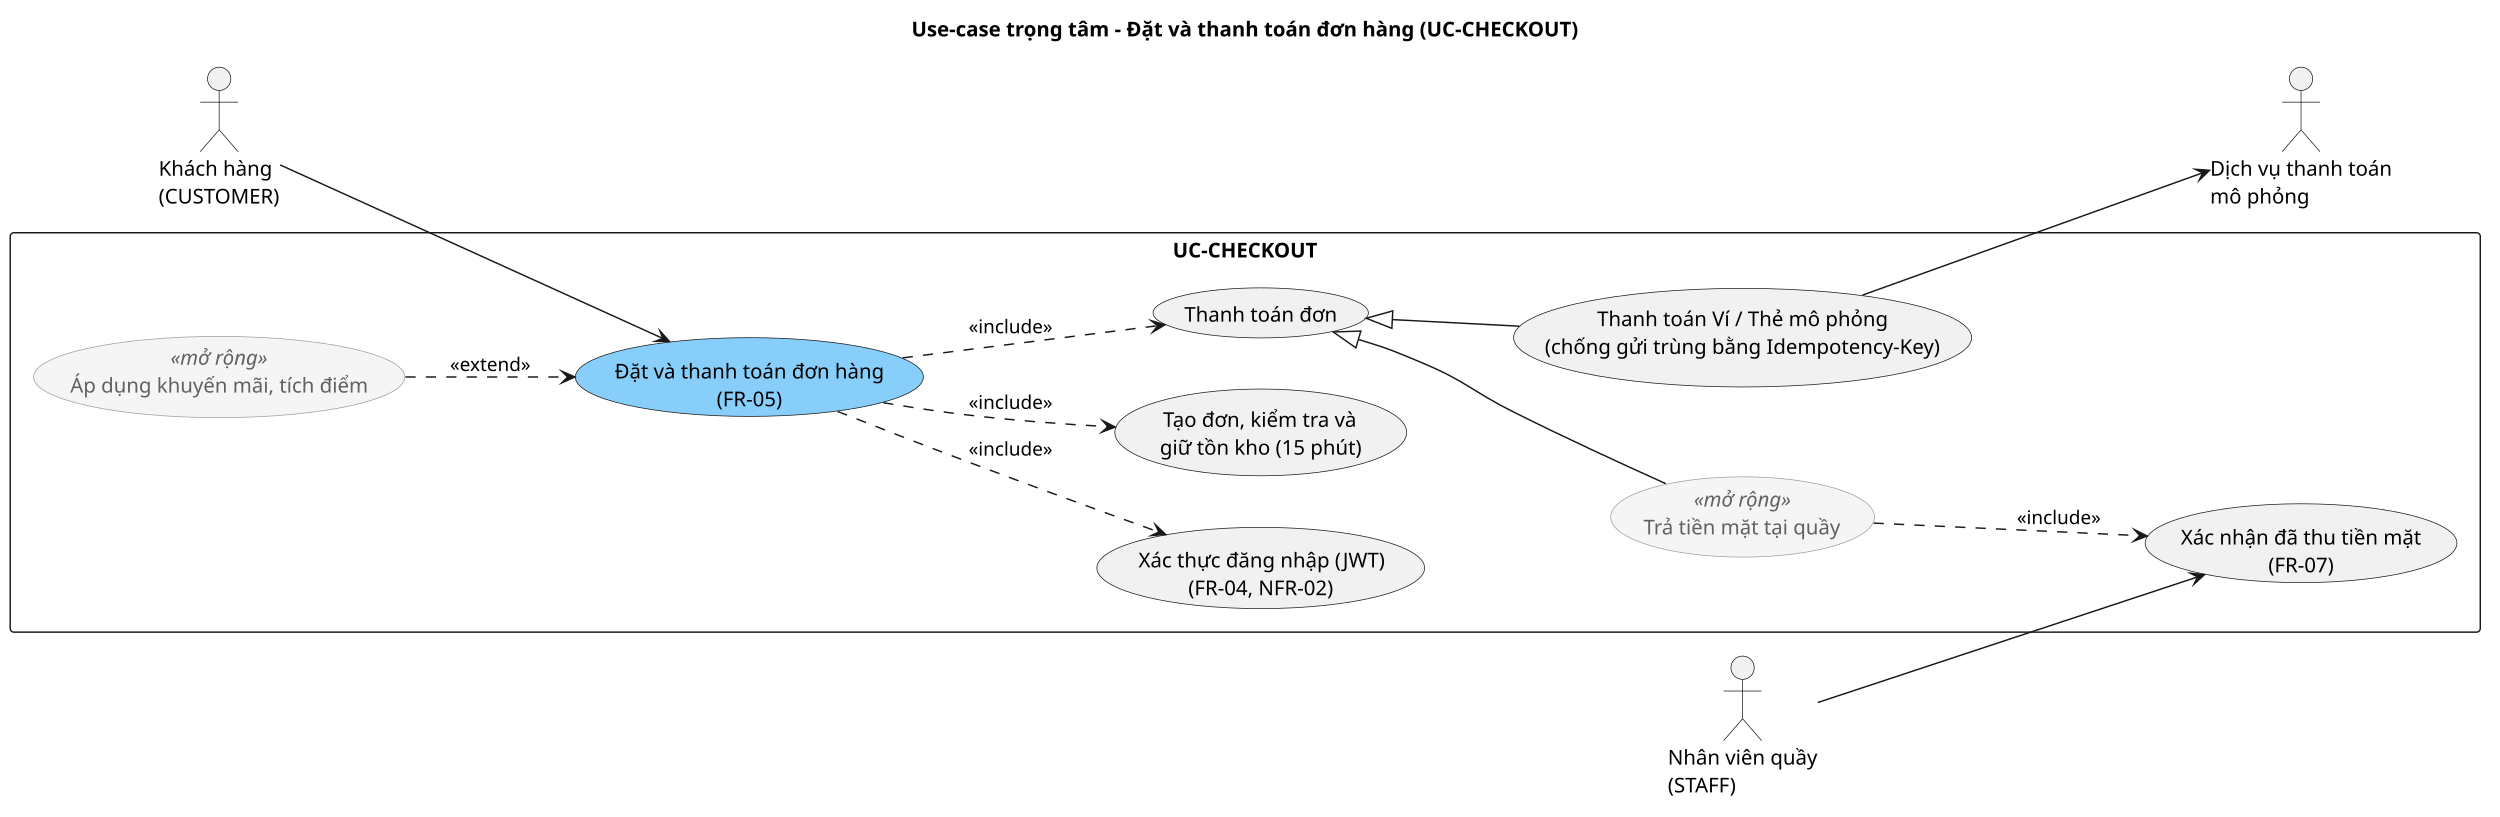
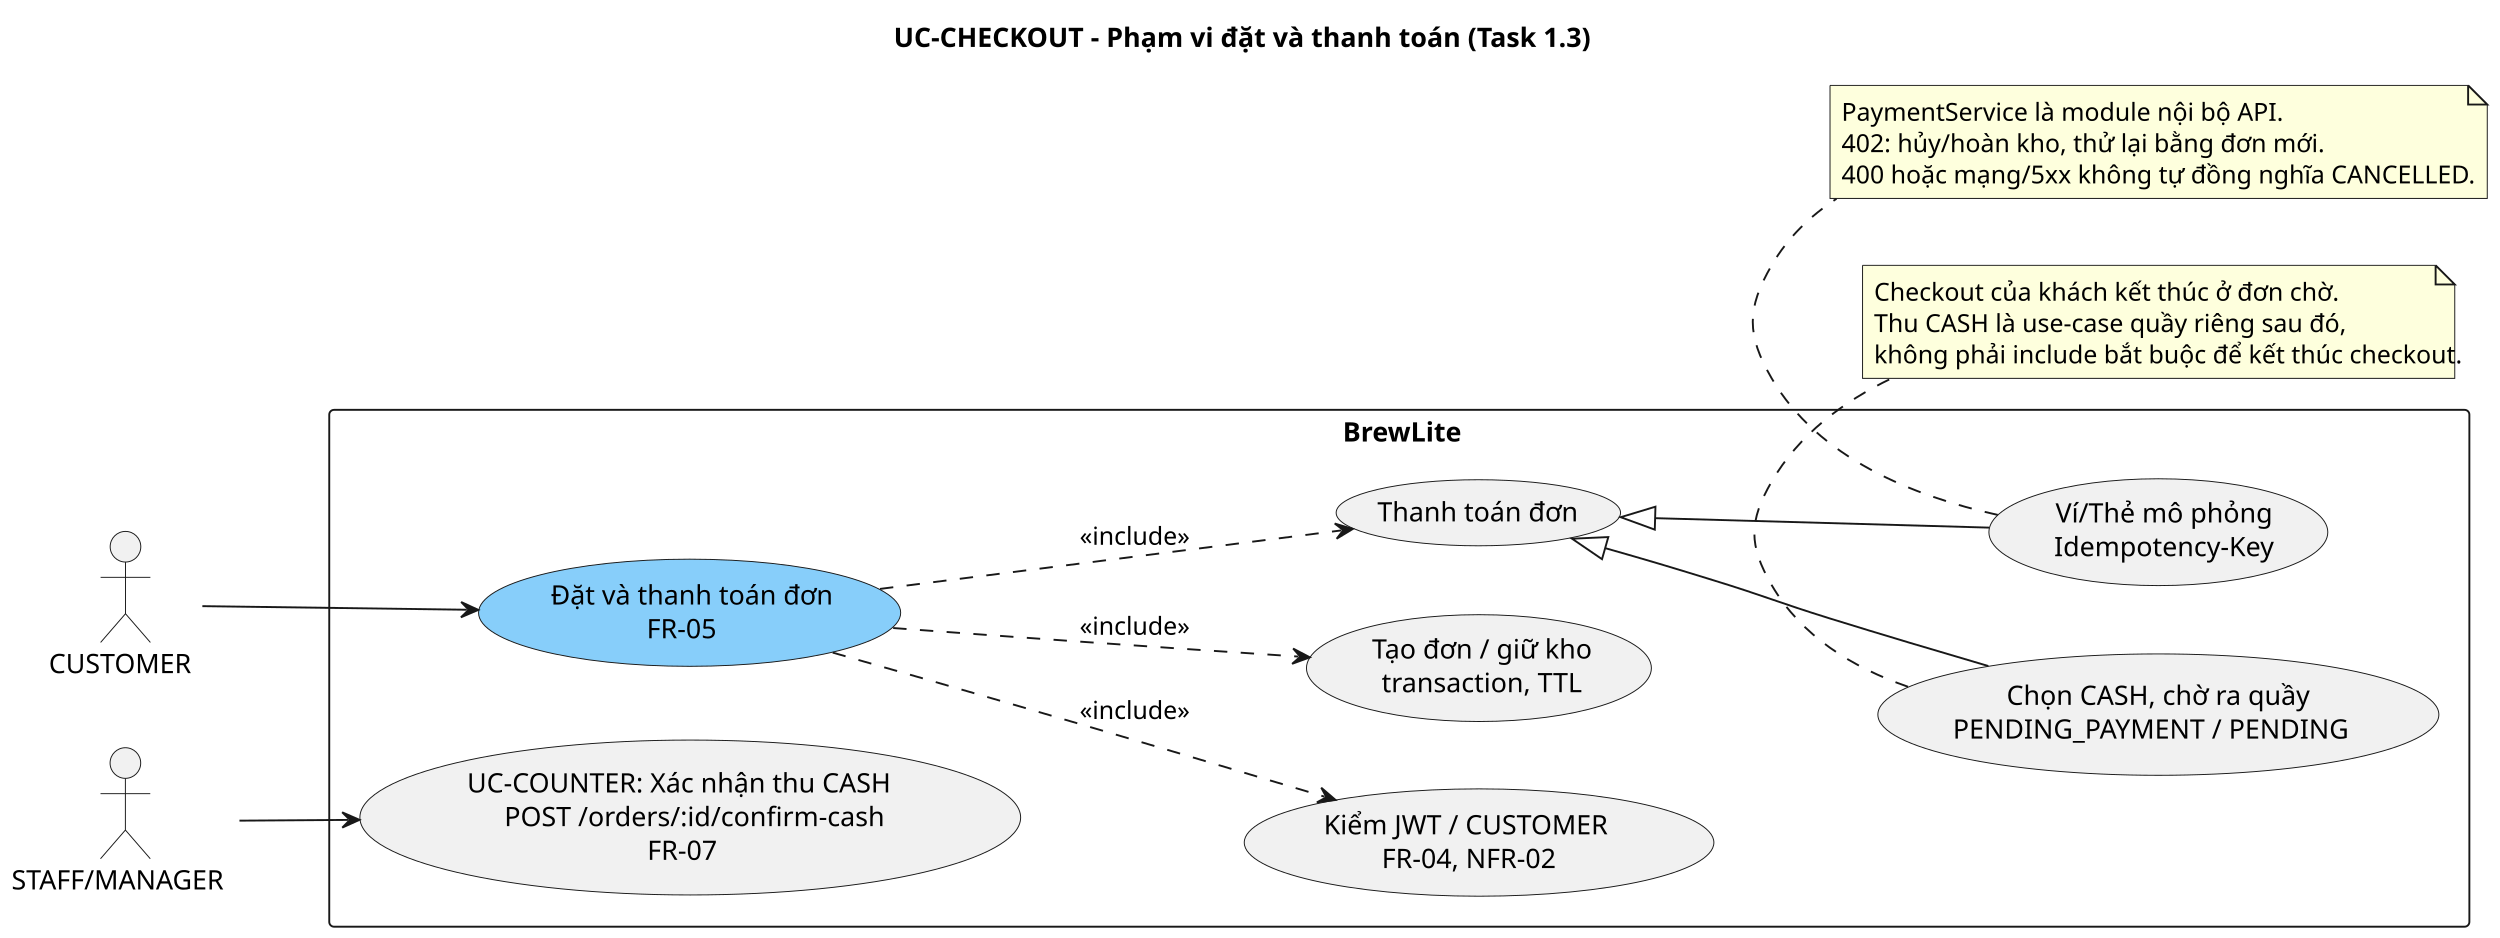
- <svg xmlns="http://www.w3.org/2000/svg" version="1.1" data-diagram-type="DESCRIPTION" style="width:1715px;height:560px;background:#FFFFFF;" width="1715px" height="560px" viewBox="0 0 1715 560" zoomAndPan="magnify" preserveAspectRatio="none" contentStyleType="text/css">
+ <svg xmlns="http://www.w3.org/2000/svg" contentStyleType="text/css" data-diagram-type="DESCRIPTION" height="490px" preserveAspectRatio="none" style="width:1306px;height:490px;background:#FFFFFF;" version="1.1" viewBox="0 0 1306 490" width="1306px" zoomAndPan="magnify">
  <defs />
-   <g font-family="sans-serif" lengthAdjust="spacing">
-     <g class="title" data-source-line="1">
-       <text x="625.28" y="24.966" fill="#000" font-size="14" textLength="457.91" font-weight="700">Use-case trọng tâm - Đặt và thanh toán đơn hàng (UC-CHECKOUT)</text>
+   <g>
+     <text fill="#000000" font-family="sans-serif" font-size="14" font-weight="bold" lengthAdjust="spacing" textLength="358.606" x="466.87" y="24.533">UC-CHECKOUT - Phạm vi đặt và thanh toán (Task 1.3)</text>
+     <g class="cluster" data-entity="BrewLite" data-source-line="6" data-uid="ent0004" id="cluster_BrewLite">
+       <rect fill="none" height="270" rx="2.5" ry="2.5" style="stroke:#181818;stroke-width:1;" width="1118" x="172" y="214.109" />
+       <text fill="#000000" font-family="sans-serif" font-size="14" font-weight="bold" lengthAdjust="spacing" textLength="59.124" x="701.438" y="230.643">BrewLite</text>
    </g>
-     <g class="cluster" data-qualified-name="UC-CHECKOUT" id="ent0004" data-source-line="15">
-       <rect x="7" y="159.638" width="1694.47" height="274" fill="none" style="stroke:#181818;stroke-width:1;" rx="2.5" ry="2.5" />
-       <text x="804.472" y="176.604" fill="#000" font-size="14" textLength="99.526" font-weight="700">UC-CHECKOUT</text>
+     <g class="entity" data-entity="Checkout" data-source-line="7" data-uid="ent0005" id="entity_Checkout">
+       <ellipse cx="360.256" cy="320.098" fill="#87CEFA" rx="110.256" ry="27.989" style="stroke:#181818;stroke-width:0.5;" />
+       <text fill="#000000" font-family="sans-serif" font-size="14" lengthAdjust="spacing" textLength="139.166" x="287.673" y="315.81">Đặt và thanh toán đơn</text>
+       <text fill="#000000" font-family="sans-serif" font-size="14" lengthAdjust="spacing" textLength="38.897" x="337.808" y="333.419">FR-05</text>
    </g>
-     <g class="entity" data-qualified-name="UC-CHECKOUT.UC_Checkout" id="ent0005" data-source-line="16">
-       <ellipse cx="514.076" cy="258.643" rx="119.366" ry="27.005" fill="#87CEFA" style="stroke:#181818;stroke-width:0.5;" />
-       <text x="421.642" y="259.628" fill="#000" font-size="14" textLength="184.869">Đặt và thanh toán đơn hàng</text>
-       <text x="491.627" y="278.696" fill="#000" font-size="14" textLength="44.898">(FR-05)</text>
+     <g class="entity" data-entity="Jwt" data-source-line="8" data-uid="ent0006" id="entity_Jwt">
+       <ellipse cx="772.666" cy="440.146" fill="#F1F1F1" rx="122.666" ry="28.037" style="stroke:#181818;stroke-width:0.5;" />
+       <text fill="#000000" font-family="sans-serif" font-size="14" lengthAdjust="spacing" textLength="156.331" x="691.5" y="435.858">Kiểm JWT / CUSTOMER</text>
+       <text fill="#000000" font-family="sans-serif" font-size="14" lengthAdjust="spacing" textLength="95.683" x="721.825" y="453.467">FR-04, NFR-02</text>
    </g>
-     <g class="entity" data-qualified-name="UC-CHECKOUT.UC_Jwt" id="ent0006" data-source-line="17">
-       <ellipse cx="864.871" cy="389.634" rx="112.421" ry="27.876" fill="#F1F1F1" style="stroke:#181818;stroke-width:0.5;" />
-       <text x="780.997" y="389.226" fill="#000" font-size="14" textLength="167.747">Xác thực đăng nhập (JWT)</text>
-       <text x="815.157" y="408.294" fill="#000" font-size="14" textLength="99.428">(FR-04, NFR-02)</text>
+     <g class="entity" data-entity="Create" data-source-line="9" data-uid="ent0007" id="entity_Create">
+       <ellipse cx="772.592" cy="349.013" fill="#F1F1F1" rx="90.092" ry="27.904" style="stroke:#181818;stroke-width:0.5;" />
+       <text fill="#000000" font-family="sans-serif" font-size="14" lengthAdjust="spacing" textLength="111.166" x="716.736" y="344.015">Tạo đơn / giữ kho</text>
+       <text fill="#000000" font-family="sans-serif" font-size="14" lengthAdjust="spacing" textLength="101.151" x="721.743" y="361.624">transaction, TTL</text>
    </g>
-     <g class="entity" data-qualified-name="UC-CHECKOUT.UC_Stock" id="ent0007" data-source-line="18">
-       <ellipse cx="864.869" cy="296.638" rx="100.099" ry="29.76" fill="#F1F1F1" style="stroke:#181818;stroke-width:0.5;" />
-       <text x="797.837" y="292.846" fill="#000" font-size="14" textLength="134.063">Tạo đơn, kiểm tra và</text>
-       <text x="795.681" y="311.913" fill="#000" font-size="14" textLength="138.375">giữ tồn kho (15 phút)</text>
+     <g class="entity" data-entity="Pay" data-source-line="10" data-uid="ent0008" id="entity_Pay">
+       <ellipse cx="772.287" cy="267.867" fill="#F1F1F1" rx="74.287" ry="17.257" style="stroke:#181818;stroke-width:0.5;" />
+       <text fill="#000000" font-family="sans-serif" font-size="14" lengthAdjust="spacing" textLength="99.477" x="719.549" y="272.383">Thanh toán đơn</text>
    </g>
-     <g class="entity" data-qualified-name="UC-CHECKOUT.UC_Pay" id="ent0008" data-source-line="19">
-       <ellipse cx="864.866" cy="214.637" rx="73.846" ry="17.169" fill="#F1F1F1" style="stroke:#181818;stroke-width:0.5;" />
-       <text x="812.457" y="220.671" fill="#000" font-size="14" textLength="104.818">Thanh toán đơn</text>
+     <g class="entity" data-entity="Online" data-source-line="11" data-uid="ent0009" id="entity_Online">
+       <ellipse cx="1127.521" cy="278.013" fill="#F1F1F1" rx="88.521" ry="27.903" style="stroke:#181818;stroke-width:0.5;" />
+       <text fill="#000000" font-family="sans-serif" font-size="14" lengthAdjust="spacing" textLength="107.399" x="1073.821" y="272.937">Ví/Thẻ mô phỏng</text>
+       <text fill="#000000" font-family="sans-serif" font-size="14" lengthAdjust="spacing" textLength="108.944" x="1073.048" y="290.546">Idempotency-Key</text>
    </g>
-     <g class="entity" data-qualified-name="UC-CHECKOUT.UC_Online" id="ent0009" data-source-line="20">
-       <ellipse cx="1195.417" cy="231.635" rx="157.137" ry="33.827" fill="#F1F1F1" style="stroke:#181818;stroke-width:0.5;" />
-       <text x="1095.632" y="223.708" fill="#000" font-size="14" textLength="199.569">Thanh toán Ví / Thẻ mô phỏng</text>
-       <text x="1059.771" y="242.775" fill="#000" font-size="14" textLength="271.291">(chống gửi trùng bằng Idempotency-Key)</text>
+     <g class="entity" data-entity="Cash" data-source-line="12" data-uid="ent0010" id="entity_Cash">
+       <ellipse cx="1127.53" cy="373.315" fill="#F1F1F1" rx="146.53" ry="31.706" style="stroke:#181818;stroke-width:0.5;" />
+       <text fill="#000000" font-family="sans-serif" font-size="14" lengthAdjust="spacing" textLength="158.587" x="1048.236" y="368.239">Chọn CASH, chờ ra quầy</text>
+       <text fill="#000000" font-family="sans-serif" font-size="14" lengthAdjust="spacing" textLength="214.703" x="1020.178" y="385.849">PENDING_PAYMENT / PENDING</text>
    </g>
-     <g class="entity" data-qualified-name="UC-CHECKOUT.UC_Cash" id="ent0010" data-source-line="21">
-       <ellipse cx="1195.418" cy="354.642" rx="90.508" ry="27.544" fill="#F5F5F5" style="stroke:#9E9E9E;stroke-width:0.5;" />
-       <text x="1161.986" y="347.528" fill="#616161" font-size="14" textLength="66.864" font-style="italic">«mở rộng»</text>
-       <text x="1127.434" y="366.596" fill="#616161" font-size="14" textLength="135.967">Trả tiền mặt tại quầy</text>
+     <g class="entity" data-entity="Confirm" data-source-line="13" data-uid="ent0011" id="entity_Confirm">
+       <ellipse cx="360.59" cy="427.067" fill="#F1F1F1" rx="172.59" ry="40.458" style="stroke:#181818;stroke-width:0.5;" />
+       <text fill="#000000" font-family="sans-serif" font-size="14" lengthAdjust="spacing" textLength="227.179" x="244.001" y="413.974">UC-COUNTER: Xác nhận thu CASH</text>
+       <text fill="#000000" font-family="sans-serif" font-size="14" lengthAdjust="spacing" textLength="188.275" x="263.452" y="431.584">POST /orders/:id/confirm-cash</text>
+       <text fill="#000000" font-family="sans-serif" font-size="14" lengthAdjust="spacing" textLength="38.897" x="338.142" y="449.193">FR-07</text>
    </g>
-     <g class="entity" data-qualified-name="UC-CHECKOUT.UC_ConfirmCash" id="ent0011" data-source-line="22">
-       <ellipse cx="1578.515" cy="372.637" rx="106.955" ry="27.049" fill="#F1F1F1" style="stroke:#181818;stroke-width:0.5;" />
-       <text x="1496.09" y="373.55" fill="#000" font-size="14" textLength="164.849">Xác nhận đã thu tiền mặt</text>
-       <text x="1556.066" y="392.618" fill="#000" font-size="14" textLength="44.898">(FR-07)</text>
+     <g class="entity" data-entity="Customer" data-source-line="4" data-uid="ent0002" id="entity_Customer">
+       <ellipse cx="65.555" cy="285.609" fill="#F1F1F1" rx="8" ry="8" style="stroke:#181818;stroke-width:0.5;" />
+       <path d="M65.555,293.609 L65.555,320.609 M52.555,301.609 L78.555,301.609 M65.555,320.609 L52.555,335.609 M65.555,320.609 L78.555,335.609" fill="none" style="stroke:#181818;stroke-width:0.5;" />
+       <text fill="#000000" font-family="sans-serif" font-size="14" lengthAdjust="spacing" textLength="80.11" x="25.5" y="351.643">CUSTOMER</text>
    </g>
-     <g class="entity" data-qualified-name="UC-CHECKOUT.UC_Promo" id="ent0012" data-source-line="23">
-       <ellipse cx="150.356" cy="258.639" rx="127.356" ry="27.871" fill="#F5F5F5" style="stroke:#9E9E9E;stroke-width:0.5;" />
-       <text x="116.925" y="250.251" fill="#616161" font-size="14" textLength="66.864" font-style="italic">«mở rộng»</text>
-       <text x="48.192" y="269.319" fill="#616161" font-size="14" textLength="204.329">Áp dụng khuyến mãi, tích điểm</text>
+     <g class="entity" data-entity="Staff" data-source-line="5" data-uid="ent0003" id="entity_Staff">
+       <ellipse cx="65.503" cy="398.609" fill="#F1F1F1" rx="8" ry="8" style="stroke:#181818;stroke-width:0.5;" />
+       <path d="M65.503,406.609 L65.503,433.609 M52.503,414.609 L78.503,414.609 M65.503,433.609 L52.503,448.609 M65.503,433.609 L78.503,448.609" fill="none" style="stroke:#181818;stroke-width:0.5;" />
+       <text fill="#000000" font-family="sans-serif" font-size="14" lengthAdjust="spacing" textLength="119.007" x="6" y="464.643">STAFF/MANAGER</text>
    </g>
-     <g class="entity" data-qualified-name="Customer" id="ent0001" data-source-line="11">
-       <ellipse cx="150.358" cy="54.068" rx="8" ry="8" fill="#F1F1F1" style="stroke:#181818;stroke-width:0.5;" />
-       <path d="M150.358,62.068 L150.358,89.068 M137.358,70.068 L163.358,70.068 M150.358,89.068 L137.358,104.068 M150.358,89.068 L163.358,104.068" style="stroke:#181818;stroke-width:0.5;" fill="none" />
-       <text x="108.82" y="120.534" fill="#000" font-size="14" textLength="77.952">Khách hàng</text>
-       <text x="108.82" y="139.602" fill="#000" font-size="14" textLength="83.076">(CUSTOMER)</text>
+     <g class="entity" data-entity="GMN19" data-source-line="23" data-uid="ent0020" id="entity_GMN19">
+       <path d="M973,138.609 L973,197.664 L1282.368,197.664 L1282.368,148.609 L1272.368,138.609 L973,138.609" fill="#FEFFDD" style="stroke:#181818;stroke-width:0.5;" />
+       <path d="M1272.368,138.609 L1272.368,148.609 L1282.368,148.609 L1272.368,138.609" fill="#FEFFDD" style="stroke:#181818;stroke-width:1;" />
+       <text fill="#000000" font-family="sans-serif" font-size="13" lengthAdjust="spacing" textLength="235.143" x="979" y="157.105">Checkout của khách kết thúc ở đơn chờ.</text>
+       <text fill="#000000" font-family="sans-serif" font-size="13" lengthAdjust="spacing" textLength="242.798" x="979" y="173.456">Thu CASH là use-case quầy riêng sau đó,</text>
+       <text fill="#000000" font-family="sans-serif" font-size="13" lengthAdjust="spacing" textLength="288.368" x="979" y="189.808">không phải include bắt buộc để kết thúc checkout.</text>
    </g>
-     <g class="entity" data-qualified-name="Staff" id="ent0002" data-source-line="12">
-       <ellipse cx="1195.423" cy="458.068" rx="8" ry="8" fill="#F1F1F1" style="stroke:#181818;stroke-width:0.5;" />
-       <path d="M1195.423,466.068 L1195.423,493.068 M1182.423,474.068 L1208.423,474.068 M1195.423,493.068 L1182.423,508.068 M1195.423,493.068 L1208.423,508.068" style="stroke:#181818;stroke-width:0.5;" fill="none" />
-       <text x="1144.12" y="524.534" fill="#000" font-size="14" textLength="102.606">Nhân viên quầy</text>
-       <text x="1144.12" y="543.602" fill="#000" font-size="14" textLength="47.348">(STAFF)</text>
+     <g class="entity" data-entity="GMN22" data-source-line="28" data-uid="ent0023" id="entity_GMN22">
+       <path d="M956,44.609 L956,103.664 L1299.347,103.664 L1299.347,54.609 L1289.347,44.609 L956,44.609" fill="#FEFFDD" style="stroke:#181818;stroke-width:0.5;" />
+       <path d="M1289.347,44.609 L1289.347,54.609 L1299.347,54.609 L1289.347,44.609" fill="#FEFFDD" style="stroke:#181818;stroke-width:1;" />
+       <text fill="#000000" font-family="sans-serif" font-size="13" lengthAdjust="spacing" textLength="221.838" x="962" y="63.105">PaymentService là module nội bộ API.</text>
+       <text fill="#000000" font-family="sans-serif" font-size="13" lengthAdjust="spacing" textLength="238.958" x="962" y="79.456">402: hủy/hoàn kho, thử lại bằng đơn mới.</text>
+       <text fill="#000000" font-family="sans-serif" font-size="13" lengthAdjust="spacing" textLength="322.347" x="962" y="95.808">400 hoặc mạng/5xx không tự đồng nghĩa CANCELLED.</text>
    </g>
-     <g class="entity" data-qualified-name="PaymentService" id="ent0003" data-source-line="13">
-       <ellipse cx="1578.511" cy="54.068" rx="8" ry="8" fill="#F1F1F1" style="stroke:#181818;stroke-width:0.5;" />
-       <path d="M1578.511,62.068 L1578.511,89.068 M1565.511,70.068 L1591.511,70.068 M1578.511,89.068 L1565.511,104.068 M1578.511,89.068 L1591.511,104.068" style="stroke:#181818;stroke-width:0.5;" fill="none" />
-       <text x="1516.12" y="120.534" fill="#000" font-size="14" textLength="124.781">Dịch vụ thanh toán</text>
-       <text x="1516.12" y="139.602" fill="#000" font-size="14" textLength="68.194">mô phỏng</text>
+     <g class="link" data-entity-1="Customer" data-entity-2="Checkout" data-source-line="15" data-uid="lnk12" id="link_Customer_Checkout">
+       <path d="M105.71,316.649 C142.51,317.149 193.311,317.837 243.851,318.527" fill="none" id="Customer-to-Checkout" style="stroke:#181818;stroke-width:1;" />
+       <polygon fill="#181818" points="249.85,318.609,240.905,314.487,244.851,318.541,240.796,322.486,249.85,318.609" style="stroke:#181818;stroke-width:1;" />
    </g>
-     <g class="link" data-entity-1="ent0001" data-entity-2="ent0005" id="lnk13" data-source-line="26" data-link-type="dependency">
-       <path d="M192.15,113.138 C257.65,142.828 381.746,199.093 454.696,232.173" style="stroke:#181818;stroke-width:1;" fill="none" id="Customer-to-UC_Checkout" />
-       <polygon points="459.25,234.238,452.705,226.878,454.696,232.173,449.401,234.164,459.25,234.238" fill="#181818" style="stroke:#181818;stroke-width:1;stroke-linejoin:miter;stroke-miterlimit:10;" />
+     <g class="link" data-entity-1="Checkout" data-entity-2="Jwt" data-source-line="16" data-uid="lnk13" id="link_Checkout_Jwt">
+       <path d="M434.99,340.919 C465.36,349.559 500.89,359.749 533,369.109 C588.26,385.229 644.862,402.077 691.952,416.187" fill="none" id="Checkout-to-Jwt" style="stroke:#181818;stroke-width:1;stroke-dasharray:7.0,7.0;" />
+       <polygon fill="#181818" points="697.7,417.909,690.227,411.494,692.91,416.474,687.931,419.158,697.7,417.909" style="stroke:#181818;stroke-width:1;" />
+       <text fill="#000000" font-family="sans-serif" font-size="13" lengthAdjust="spacing" textLength="55.656" x="564" y="375.604">«include»</text>
    </g>
-     <g class="link" data-entity-1="ent0005" data-entity-2="ent0006" id="lnk14" data-source-line="27" data-link-type="dependency">
-       <path d="M574.52,282.238 C601.59,292.898 634.08,305.558 663.45,316.638 C708.83,333.778 755.546,350.793 794.936,364.983" style="stroke:#181818;stroke-width:1;stroke-dasharray:7,7;" fill="none" id="UC_Checkout-to-UC_Jwt" />
-       <polygon points="799.64,366.678,792.528,359.864,794.936,364.983,789.817,367.391,799.64,366.678" fill="#181818" style="stroke:#181818;stroke-width:1;stroke-linejoin:miter;stroke-miterlimit:10;" />
-       <text x="664.45" y="312.535" fill="#000" font-size="13" textLength="57.577">«include»</text>
+     <g class="link" data-entity-1="Checkout" data-entity-2="Create" data-source-line="17" data-uid="lnk14" id="link_Checkout_Create">
+       <path d="M466.59,328.079 C497.63,330.389 531.68,332.889 563,335.109 C602.81,337.929 640.913,340.512 678.263,342.992" fill="none" id="Checkout-to-Create" style="stroke:#181818;stroke-width:1;stroke-dasharray:7.0,7.0;" />
+       <polygon fill="#181818" points="684.25,343.389,675.535,338.802,679.261,343.058,675.005,346.784,684.25,343.389" style="stroke:#181818;stroke-width:1;" />
+       <text fill="#000000" font-family="sans-serif" font-size="13" lengthAdjust="spacing" textLength="55.656" x="564" y="331.604">«include»</text>
    </g>
-     <g class="link" data-entity-1="ent0005" data-entity-2="ent0007" id="lnk15" data-source-line="28" data-link-type="dependency">
-       <path d="M605.86,276.228 C624.83,279.438 644.74,282.448 663.45,284.638 C696.42,288.508 727.608,290.881 760.048,292.681" style="stroke:#181818;stroke-width:1;stroke-dasharray:7,7;" fill="none" id="UC_Checkout-to-UC_Stock" />
-       <polygon points="765.04,292.958,756.275,288.465,760.048,292.681,755.832,296.453,765.04,292.958" fill="#181818" style="stroke:#181818;stroke-width:1;stroke-linejoin:miter;stroke-miterlimit:10;" />
-       <text x="664.45" y="280.535" fill="#000" font-size="13" textLength="57.577">«include»</text>
+     <g class="link" data-entity-1="Checkout" data-entity-2="Pay" data-source-line="18" data-uid="lnk15" id="link_Checkout_Pay">
+       <path d="M459.71,307.649 C536.23,297.949 634.338,285.504 700.738,277.084" fill="none" id="Checkout-to-Pay" style="stroke:#181818;stroke-width:1;stroke-dasharray:7.0,7.0;" />
+       <polygon fill="#181818" points="706.69,276.329,697.258,273.493,701.73,276.958,698.265,281.43,706.69,276.329" style="stroke:#181818;stroke-width:1;" />
+       <text fill="#000000" font-family="sans-serif" font-size="13" lengthAdjust="spacing" textLength="55.656" x="564" y="284.604">«include»</text>
    </g>
-     <g class="link" data-entity-1="ent0005" data-entity-2="ent0008" id="lnk16" data-source-line="29" data-link-type="dependency">
-       <path d="M619.25,245.498 C677.67,238.128 743.739,229.793 794.179,223.433" style="stroke:#181818;stroke-width:1;stroke-dasharray:7,7;" fill="none" id="UC_Checkout-to-UC_Pay" />
-       <polygon points="799.14,222.808,789.71,219.965,794.179,223.433,790.711,227.902,799.14,222.808" fill="#181818" style="stroke:#181818;stroke-width:1;stroke-linejoin:miter;stroke-miterlimit:10;" />
-       <text x="664.45" y="228.595" fill="#000" font-size="13" textLength="57.577">«include»</text>
+     <g class="link" data-entity-1="Pay" data-entity-2="Online" data-source-line="19" data-uid="lnk16" id="link_Pay_Online">
+       <path d="M864.633,270.691 C920.573,272.281 979.91,273.959 1039.1,275.629" fill="none" id="Pay-backto-Online" style="stroke:#181818;stroke-width:1;" />
+       <polygon fill="none" points="846.64,270.179,864.462,276.688,864.803,264.693,846.64,270.179" style="stroke:#181818;stroke-width:1;" />
    </g>
-     <g class="link" data-entity-1="ent0008" data-entity-2="ent0009" id="lnk17" data-source-line="30" data-link-type="extension">
-       <path d="M955.136,219.257 C986.086,220.857 1005.63,221.868 1042.33,223.768" style="stroke:#181818;stroke-width:1;" fill="none" id="UC_Pay-backto-UC_Online" />
-       <polygon points="937.16,218.328,954.826,225.249,955.446,213.265,937.16,218.328" fill="none" style="stroke:#181818;stroke-width:1;stroke-linejoin:miter;stroke-miterlimit:10;" />
+     <g class="link" data-entity-1="Pay" data-entity-2="Cash" data-source-line="20" data-uid="lnk17" id="link_Pay_Cash">
+       <path d="M838.534,286.34 C860.984,292.72 870.77,295.649 895,303.109 C922.27,311.499 928.75,314.649 956,323.109 C982.81,331.429 1012.1,340.159 1038.73,347.949" fill="none" id="Pay-backto-Cash" style="stroke:#181818;stroke-width:1;" />
+       <polygon fill="none" points="821.22,281.419,836.894,292.111,840.175,280.568,821.22,281.419" style="stroke:#181818;stroke-width:1;" />
    </g>
-     <g class="link" data-entity-1="ent0008" data-entity-2="ent0010" id="lnk18" data-source-line="31" data-link-type="extension">
-       <path d="M931.833,232.869 C951.603,238.749 957.21,241.148 977.29,249.638 C1005.68,261.648 1010.72,268.848 1038.29,282.638 C1072.72,299.868 1112.1,318.018 1142.7,331.788" style="stroke:#181818;stroke-width:1;" fill="none" id="UC_Pay-backto-UC_Cash" />
-       <polygon points="914.58,227.738,930.123,238.62,933.544,227.118,914.58,227.738" fill="none" style="stroke:#181818;stroke-width:1;stroke-linejoin:miter;stroke-miterlimit:10;" />
+     <g class="link" data-entity-1="Staff" data-entity-2="Confirm" data-source-line="21" data-uid="lnk18" id="link_Staff_Confirm">
+       <path d="M125.09,428.709 C143.71,428.579 159.34,428.482 181.78,428.322" fill="none" id="Staff-to-Confirm" style="stroke:#181818;stroke-width:1;" />
+       <polygon fill="#181818" points="187.78,428.279,178.752,424.344,182.78,428.315,178.809,432.343,187.78,428.279" style="stroke:#181818;stroke-width:1;" />
    </g>
-     <g class="link" data-entity-1="ent0009" data-entity-2="ent0003" id="lnk19" data-source-line="32" data-link-type="dependency">
-       <path d="M1277.71,202.418 C1348.97,176.798 1446.325,141.799 1511.075,118.529" style="stroke:#181818;stroke-width:1;" fill="none" id="UC_Online-to-PaymentService" />
-       <polygon points="1515.78,116.838,1505.958,116.117,1511.075,118.529,1508.663,123.646,1515.78,116.838" fill="#181818" style="stroke:#181818;stroke-width:1;stroke-linejoin:miter;stroke-miterlimit:10;" />
+     <g class="link" data-entity-1="Cash" data-entity-2="GMN19" data-source-line="23" data-uid="lnk21" id="link_Cash_GMN19">
+       <path d="M996.77,358.769 C967.68,348.699 940.93,332.249 925.5,305.609 C913.47,284.839 913.47,272.379 925.5,251.609 C939.67,227.149 962.7,209.849 988.23,197.619" fill="none" id="Cash-GMN19" style="stroke:#181818;stroke-width:1;stroke-dasharray:7.0,7.0;" />
    </g>
-     <g class="link" data-entity-1="ent0010" data-entity-2="ent0011" id="lnk20" data-source-line="33" data-link-type="dependency">
-       <path d="M1285.29,358.838 C1341.38,361.488 1409.086,364.682 1467.946,367.462" style="stroke:#181818;stroke-width:1;stroke-dasharray:7,7;" fill="none" id="UC_Cash-to-UC_ConfirmCash" />
-       <polygon points="1472.94,367.698,1464.139,363.278,1467.946,367.462,1463.761,371.269,1472.94,367.698" fill="#181818" style="stroke:#181818;stroke-width:1;stroke-linejoin:miter;stroke-miterlimit:10;" />
-       <text x="1383.56" y="359.535" fill="#000" font-size="13" textLength="57.577">«include»</text>
-     </g>
-     <g class="link" data-entity-1="ent0002" data-entity-2="ent0011" id="lnk21" data-source-line="34" data-link-type="dependency">
-       <path d="M1247.03,481.908 C1315.36,459.318 1432.463,420.598 1507.583,395.758" style="stroke:#181818;stroke-width:1;" fill="none" id="Staff-to-UC_ConfirmCash" />
-       <polygon points="1512.33,394.188,1502.529,393.216,1507.583,395.758,1505.041,400.811,1512.33,394.188" fill="#181818" style="stroke:#181818;stroke-width:1;stroke-linejoin:miter;stroke-miterlimit:10;" />
-     </g>
-     <g class="link" data-entity-1="ent0012" data-entity-2="ent0005" id="lnk22" data-source-line="35" data-link-type="dependency">
-       <path d="M278.12,258.638 C315.9,258.638 352.15,258.638 389.39,258.638" style="stroke:#181818;stroke-width:1;stroke-dasharray:7,7;" fill="none" id="UC_Promo-to-UC_Checkout" />
-       <polygon points="394.39,258.638,385.39,254.638,389.39,258.638,385.39,262.638,394.39,258.638" fill="#181818" style="stroke:#181818;stroke-width:1;stroke-linejoin:miter;stroke-miterlimit:10;" />
-       <text x="308.71" y="254.535" fill="#000" font-size="13" textLength="55.497">«extend»</text>
+     <g class="link" data-entity-1="Online" data-entity-2="GMN22" data-source-line="28" data-uid="lnk24" id="link_Online_GMN22">
+       <path d="M1043.62,268.989 C999.43,259.229 949.53,239.099 925.5,197.609 C912.36,174.919 912.36,161.299 925.5,138.609 C933.89,124.119 945.69,112.739 959.4,103.819" fill="none" id="Online-GMN22" style="stroke:#181818;stroke-width:1;stroke-dasharray:7.0,7.0;" />
    </g>
  </g>
</svg>
